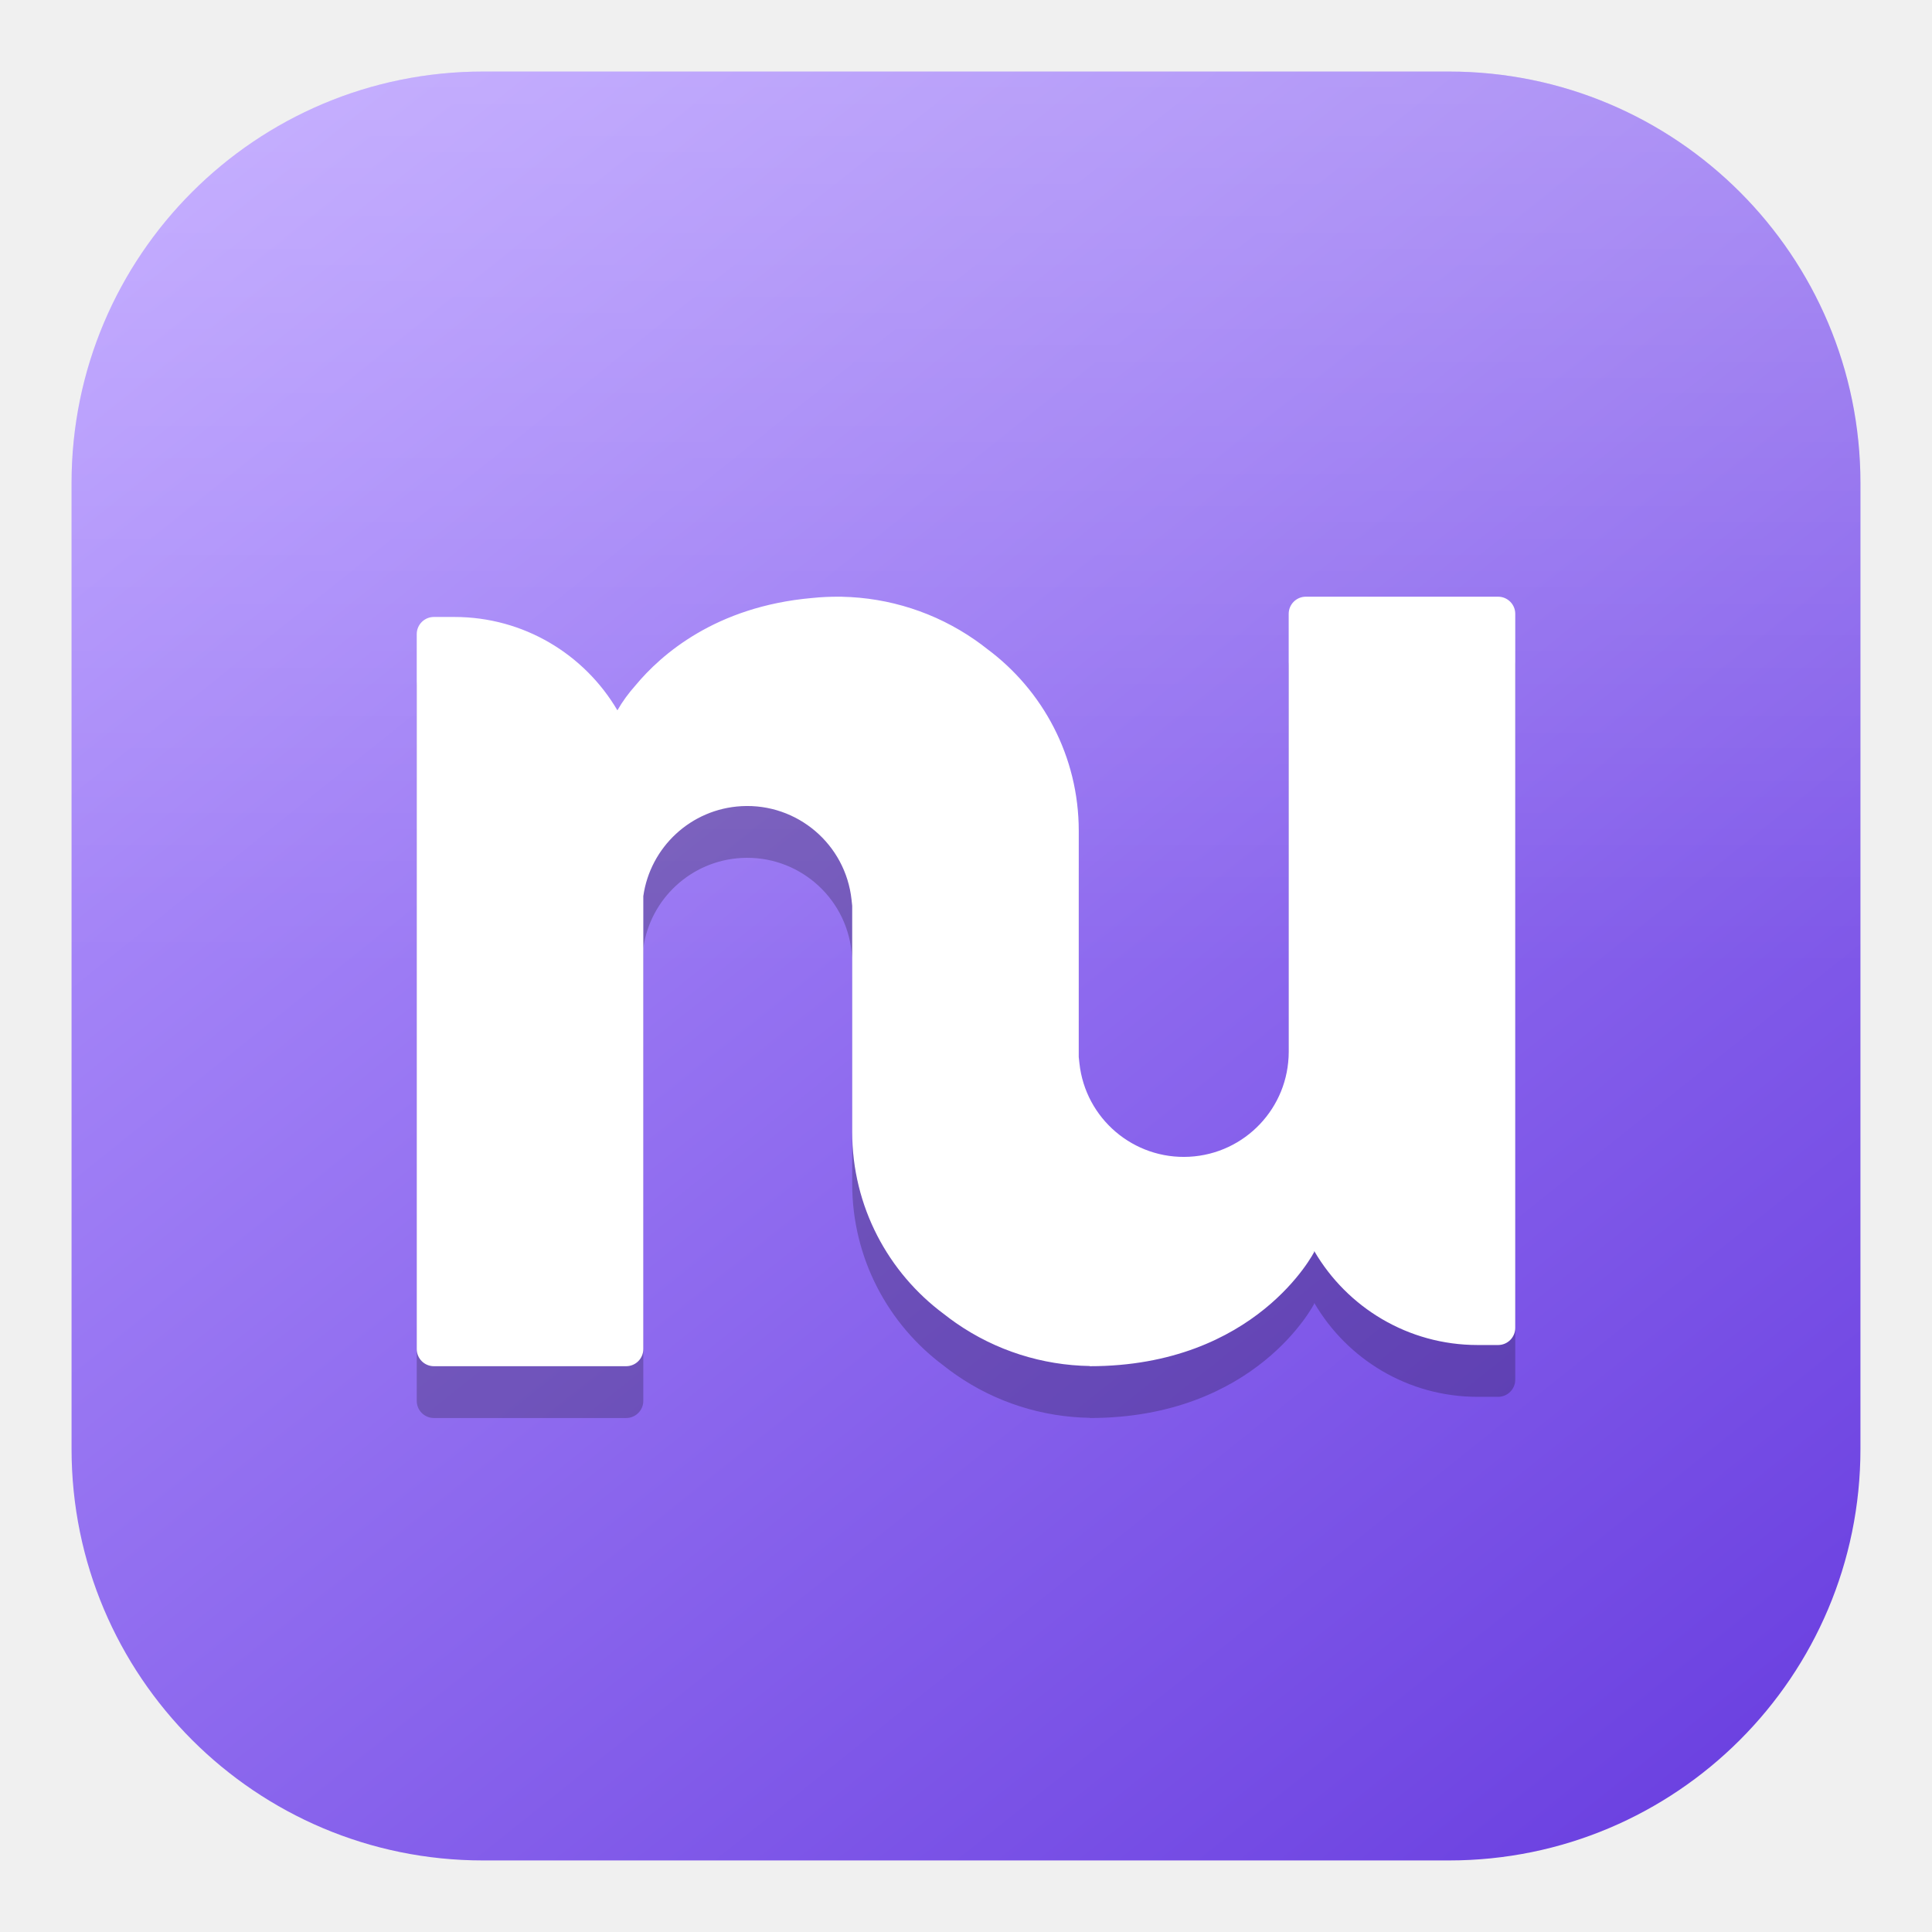
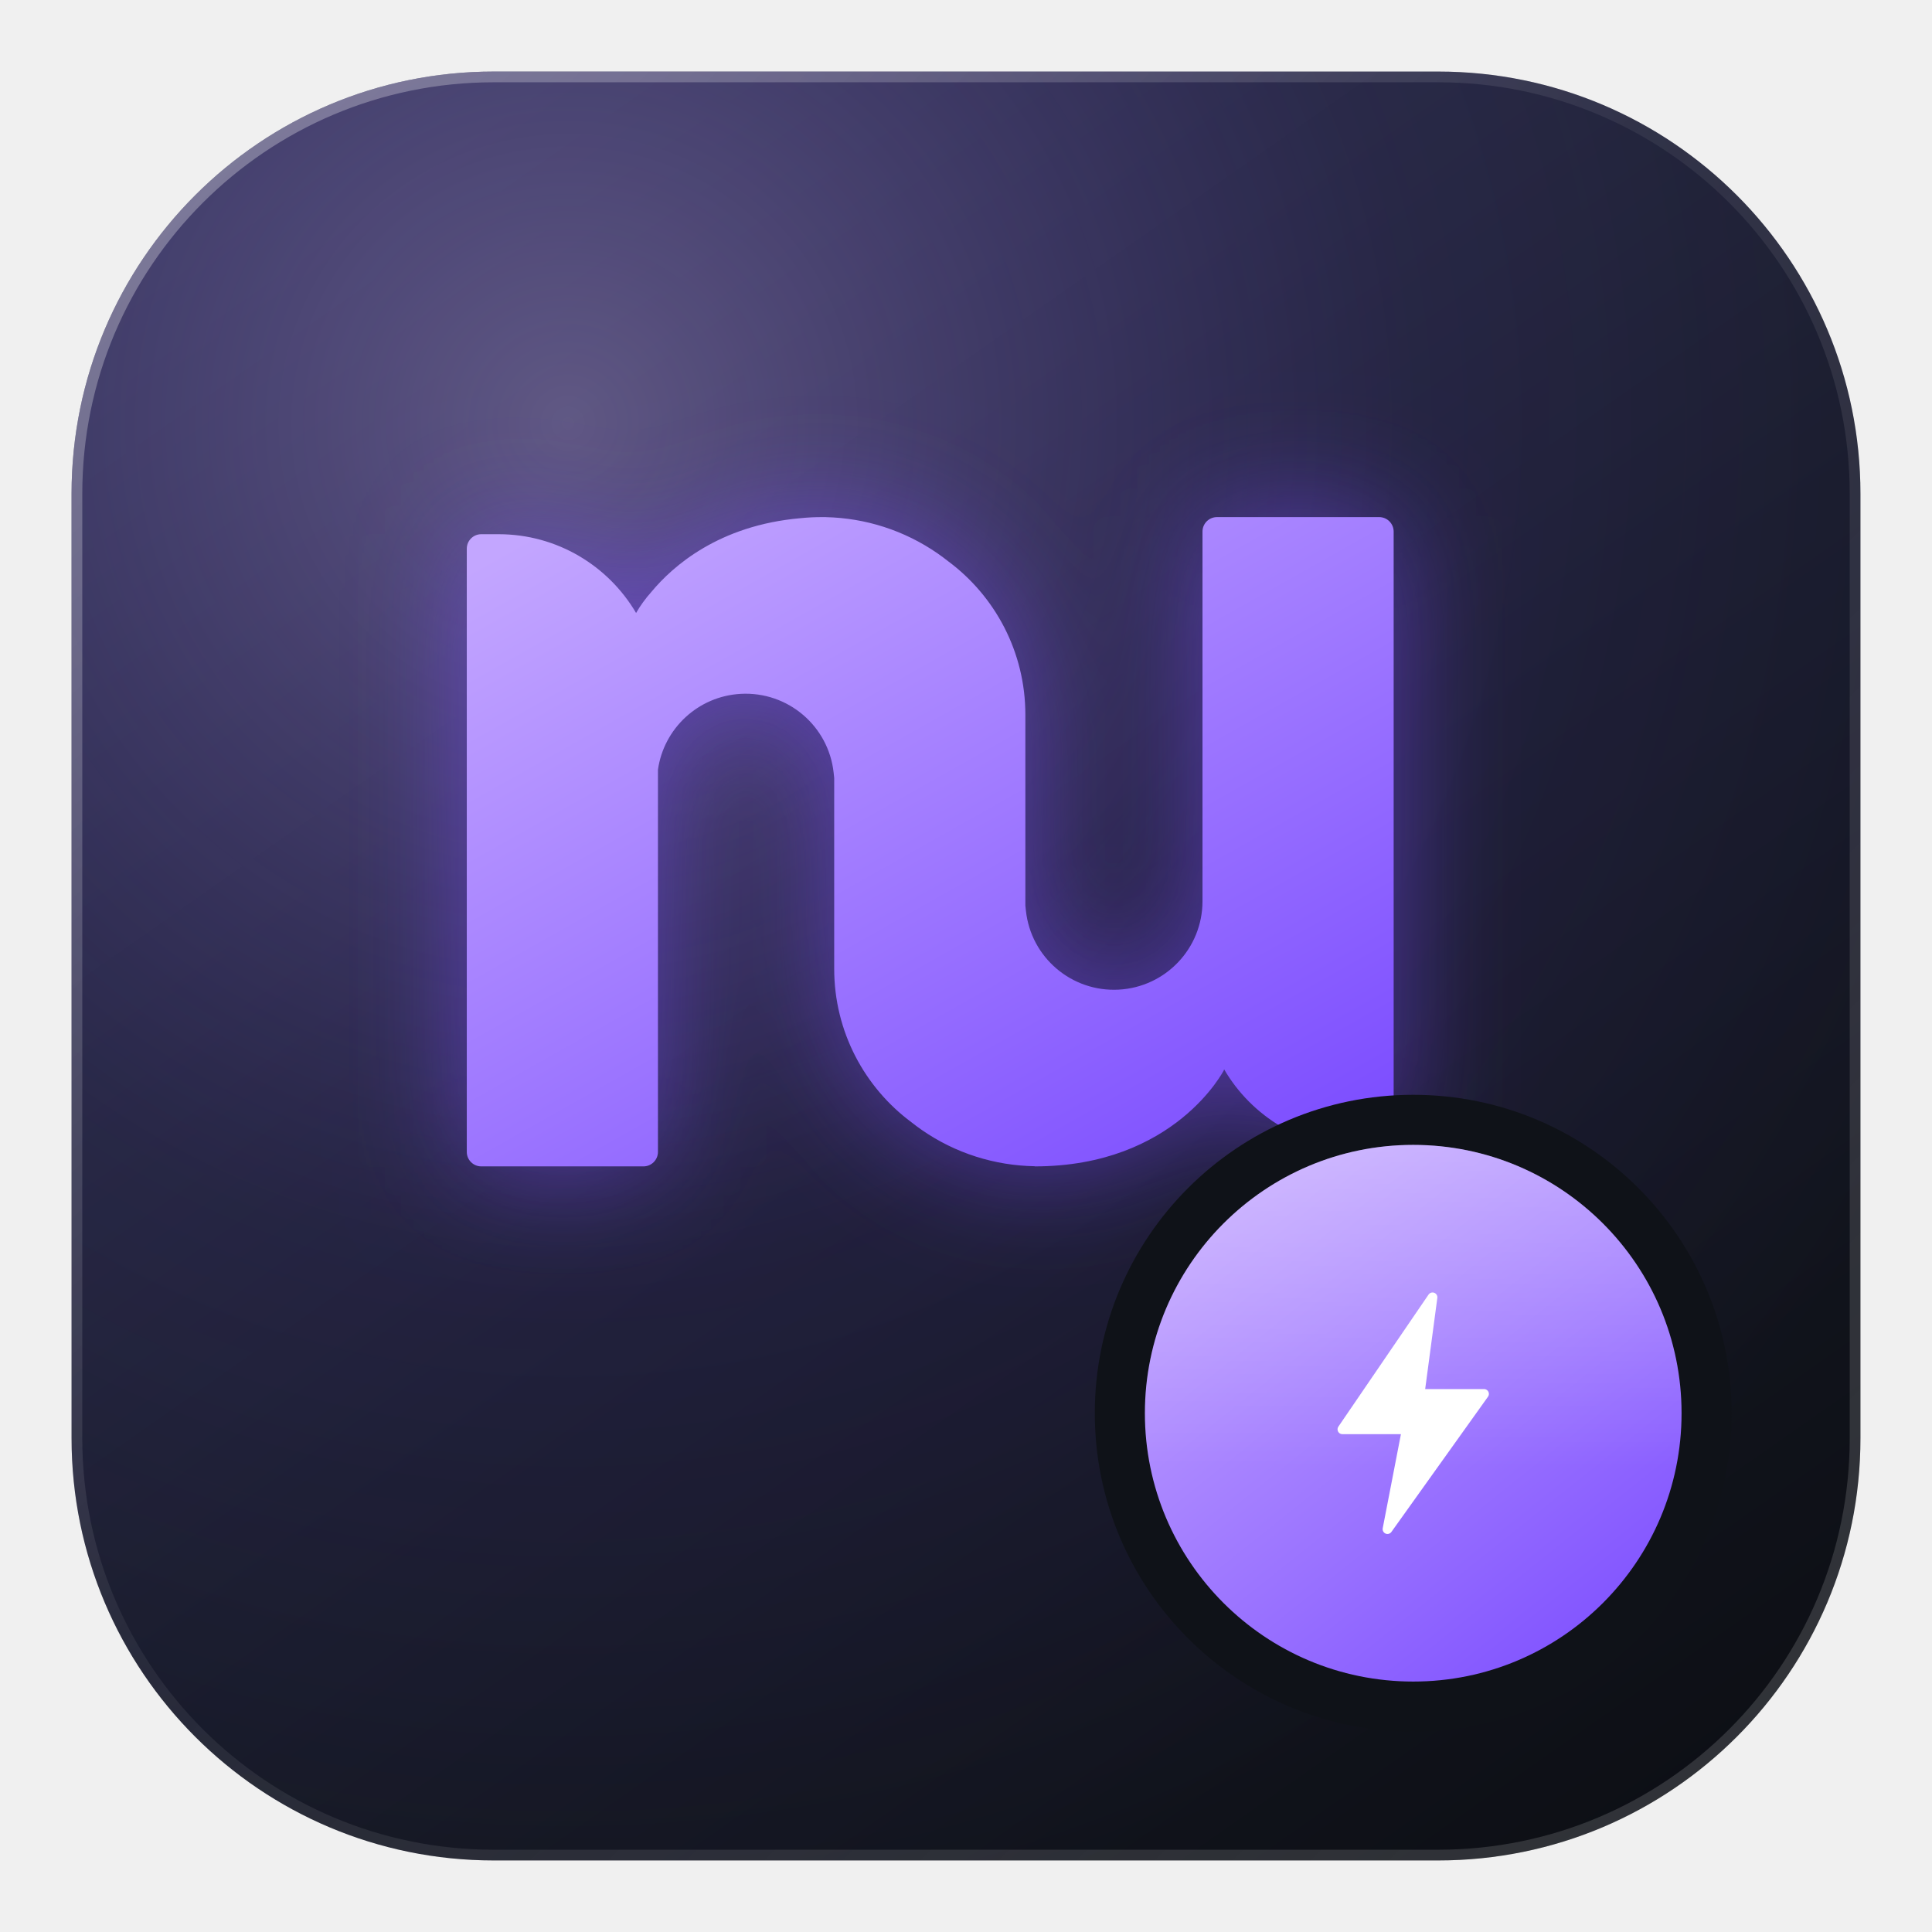
<svg xmlns="http://www.w3.org/2000/svg" width="1080" height="1080" viewBox="0 0 1080 1080">
  <defs>
-     <linearGradient id="tile" x1="0.1" y1="0" x2="0.9" y2="1">
-       <stop offset="0" stop-color="#B79BFF" />
-       <stop offset="1" stop-color="#6A3FE0" />
+     <linearGradient id="tile" x1="0.15" y1="0" x2="0.85" y2="1">
+       <stop offset="0" stop-color="#2A3042" />
+       <stop offset="0.55" stop-color="#171B27" />
+       <stop offset="1" stop-color="#0D0F15" />
    </linearGradient>
-     <linearGradient id="shine" x1="0" y1="0" x2="0" y2="1">
-       <stop offset="0" stop-color="#ffffff" stop-opacity="0.22" />
-       <stop offset="0.5" stop-color="#ffffff" stop-opacity="0" />
+     <radialGradient id="glow" cx="0.28" cy="0.2" r="0.85">
+       <stop offset="0" stop-color="#C3A6FF" stop-opacity="0.38" />
+       <stop offset="0.55" stop-color="#7C4DFF" stop-opacity="0.10" />
+       <stop offset="1" stop-color="#7C4DFF" stop-opacity="0" />
+     </radialGradient>
+     <linearGradient id="mark" x1="0.1" y1="0" x2="0.9" y2="1">
+       <stop offset="0" stop-color="#C3A6FF" />
+       <stop offset="1" stop-color="#7C4DFF" />
    </linearGradient>
+     <linearGradient id="edge" x1="0" y1="0" x2="1" y2="1">
+       <stop offset="0" stop-color="#ffffff" stop-opacity="0.34" />
+       <stop offset="0.45" stop-color="#ffffff" stop-opacity="0.06" />
+       <stop offset="1" stop-color="#ffffff" stop-opacity="0.16" />
+     </linearGradient>
+     <linearGradient id="bshine" x1="0" y1="0" x2="0" y2="1">
+       <stop offset="0" stop-color="#ffffff" stop-opacity="0.28" />
+       <stop offset="0.6" stop-color="#ffffff" stop-opacity="0" />
+     </linearGradient>
+     <filter id="blur" x="-30%" y="-30%" width="160%" height="160%">
+       <feGaussianBlur stdDeviation="34" />
+     </filter>
  </defs>
-   <rect x="40" y="40" width="1000" height="1000" rx="230" fill="url(#tile)" />
-   <rect x="40" y="40" width="1000" height="1000" rx="230" fill="url(#shine)" />
-   <g transform="translate(540 568) scale(0.64) translate(-540 -539)" fill="#000" fill-opacity="0.22" transform-origin="0 0">
-     <g transform="translate(0 14)">
+   <rect x="40" y="40" width="1000" height="1000" rx="236" fill="url(#tile)" />
+   <rect x="40" y="40" width="1000" height="1000" rx="236" fill="url(#glow)" />
+   <rect x="43" y="43" width="994" height="994" rx="233" fill="none" stroke="url(#edge)" stroke-width="6" />
+   <g filter="url(#blur)" opacity="0.55" fill="#7C4DFF">
+     <g transform="translate(520 470) scale(0.54) translate(-540 -539)">
      <g transform="matrix(1.3019,0,0,1.36162,-50.9244,-223.19)">
        <path d="M536.933,807.191C505.234,806.694 473.95,797.381 447.181,779.602C444.399,777.754 441.688,775.83 439.051,773.835C401.73,747.353 377.544,704.903 377.544,657.053L377.544,620.31L377.544,511.947L377.108,508.071C373.104,472.499 340.699,446.136 303.334,448.053C269.336,449.797 242.04,474.401 237.397,505.773L237.397,796.309C237.397,802.384 232.247,807.309 225.893,807.309L96.902,807.309C90.548,807.309 85.397,802.384 85.397,796.309L85.397,337.69C85.397,331.615 90.548,326.69 96.902,326.69L110.657,326.69C157.27,326.69 198.005,350.75 220.02,386.589C223.428,380.857 227.558,375.535 232.163,370.577C249.216,350.911 285.86,319.976 350.593,314.524C356.698,313.916 362.82,313.642 368.93,313.697C369.556,313.693 370.185,313.69 370.816,313.69L370.815,313.725C402.281,314.361 433.334,323.748 459.907,341.398C462.69,343.246 465.4,345.17 468.037,347.165C505.358,373.647 529.544,416.096 529.544,463.947L529.544,500.69L529.544,609.053L529.98,612.928C533.984,648.5 566.39,674.863 603.754,672.947C641.119,671.03 670.388,641.503 670.388,605.725L670.388,324.69C670.388,318.615 675.539,313.69 681.893,313.69L810.884,313.69C817.237,313.69 822.388,318.615 822.388,324.69L822.388,782.719C822.388,788.794 817.237,793.719 810.884,793.719L797.128,793.719C750.389,793.719 709.559,769.529 687.587,733.528C687.501,733.676 687.414,733.823 687.328,733.97L687.536,733.951C687.536,733.951 648.641,807.309 536.926,807.309L536.933,807.191Z" />
      </g>
    </g>
  </g>
-   <g transform="translate(540 548) scale(0.64) translate(-540 -539)" fill="#ffffff">
-     <g transform="matrix(1.3019,0,0,1.36162,-50.9244,-223.19)">
-       <path d="M536.933,807.191C505.234,806.694 473.95,797.381 447.181,779.602C444.399,777.754 441.688,775.83 439.051,773.835C401.73,747.353 377.544,704.903 377.544,657.053L377.544,620.31L377.544,511.947L377.108,508.071C373.104,472.499 340.699,446.136 303.334,448.053C269.336,449.797 242.04,474.401 237.397,505.773L237.397,796.309C237.397,802.384 232.247,807.309 225.893,807.309L96.902,807.309C90.548,807.309 85.397,802.384 85.397,796.309L85.397,337.69C85.397,331.615 90.548,326.69 96.902,326.69L110.657,326.69C157.27,326.69 198.005,350.75 220.02,386.589C223.428,380.857 227.558,375.535 232.163,370.577C249.216,350.911 285.86,319.976 350.593,314.524C356.698,313.916 362.82,313.642 368.93,313.697C369.556,313.693 370.185,313.69 370.816,313.69L370.815,313.725C402.281,314.361 433.334,323.748 459.907,341.398C462.69,343.246 465.4,345.17 468.037,347.165C505.358,373.647 529.544,416.096 529.544,463.947L529.544,500.69L529.544,609.053L529.98,612.928C533.984,648.5 566.39,674.863 603.754,672.947C641.119,671.03 670.388,641.503 670.388,605.725L670.388,324.69C670.388,318.615 675.539,313.69 681.893,313.69L810.884,313.69C817.237,313.69 822.388,318.615 822.388,324.69L822.388,782.719C822.388,788.794 817.237,793.719 810.884,793.719L797.128,793.719C750.389,793.719 709.559,769.529 687.587,733.528C687.501,733.676 687.414,733.823 687.328,733.97L687.536,733.951C687.536,733.951 648.641,807.309 536.926,807.309L536.933,807.191Z" />
+   <g fill="url(#mark)">
+     <g transform="translate(520 470) scale(0.54) translate(-540 -539)">
+       <g transform="matrix(1.3019,0,0,1.36162,-50.9244,-223.19)">
+         <path d="M536.933,807.191C505.234,806.694 473.95,797.381 447.181,779.602C444.399,777.754 441.688,775.83 439.051,773.835C401.73,747.353 377.544,704.903 377.544,657.053L377.544,620.31L377.544,511.947L377.108,508.071C373.104,472.499 340.699,446.136 303.334,448.053C269.336,449.797 242.04,474.401 237.397,505.773L237.397,796.309C237.397,802.384 232.247,807.309 225.893,807.309L96.902,807.309C90.548,807.309 85.397,802.384 85.397,796.309L85.397,337.69C85.397,331.615 90.548,326.69 96.902,326.69L110.657,326.69C157.27,326.69 198.005,350.75 220.02,386.589C223.428,380.857 227.558,375.535 232.163,370.577C249.216,350.911 285.86,319.976 350.593,314.524C356.698,313.916 362.82,313.642 368.93,313.697C369.556,313.693 370.185,313.69 370.816,313.69L370.815,313.725C402.281,314.361 433.334,323.748 459.907,341.398C462.69,343.246 465.4,345.17 468.037,347.165C505.358,373.647 529.544,416.096 529.544,463.947L529.544,500.69L529.544,609.053L529.98,612.928C533.984,648.5 566.39,674.863 603.754,672.947C641.119,671.03 670.388,641.503 670.388,605.725L670.388,324.69C670.388,318.615 675.539,313.69 681.893,313.69L810.884,313.69C817.237,313.69 822.388,318.615 822.388,324.69L822.388,782.719C822.388,788.794 817.237,793.719 810.884,793.719L797.128,793.719C750.389,793.719 709.559,769.529 687.587,733.528C687.501,733.676 687.414,733.823 687.328,733.97L687.536,733.951C687.536,733.951 648.641,807.309 536.926,807.309L536.933,807.191Z" />
+       </g>
+     </g>
+   </g>
+   <g transform="translate(790 790)">
+     <circle r="178" fill="#0F1218" />
+     <circle r="150" fill="url(#mark)" />
+     <circle r="150" fill="url(#bshine)" />
+     <g transform="translate(-90 -90) scale(1.8)">
+       <path d="M56 14 L28 55 H48 L42 86 L72 44 H52 Z" fill="#fff" stroke="#fff" stroke-width="3" stroke-linejoin="round" />
    </g>
  </g>
</svg>
